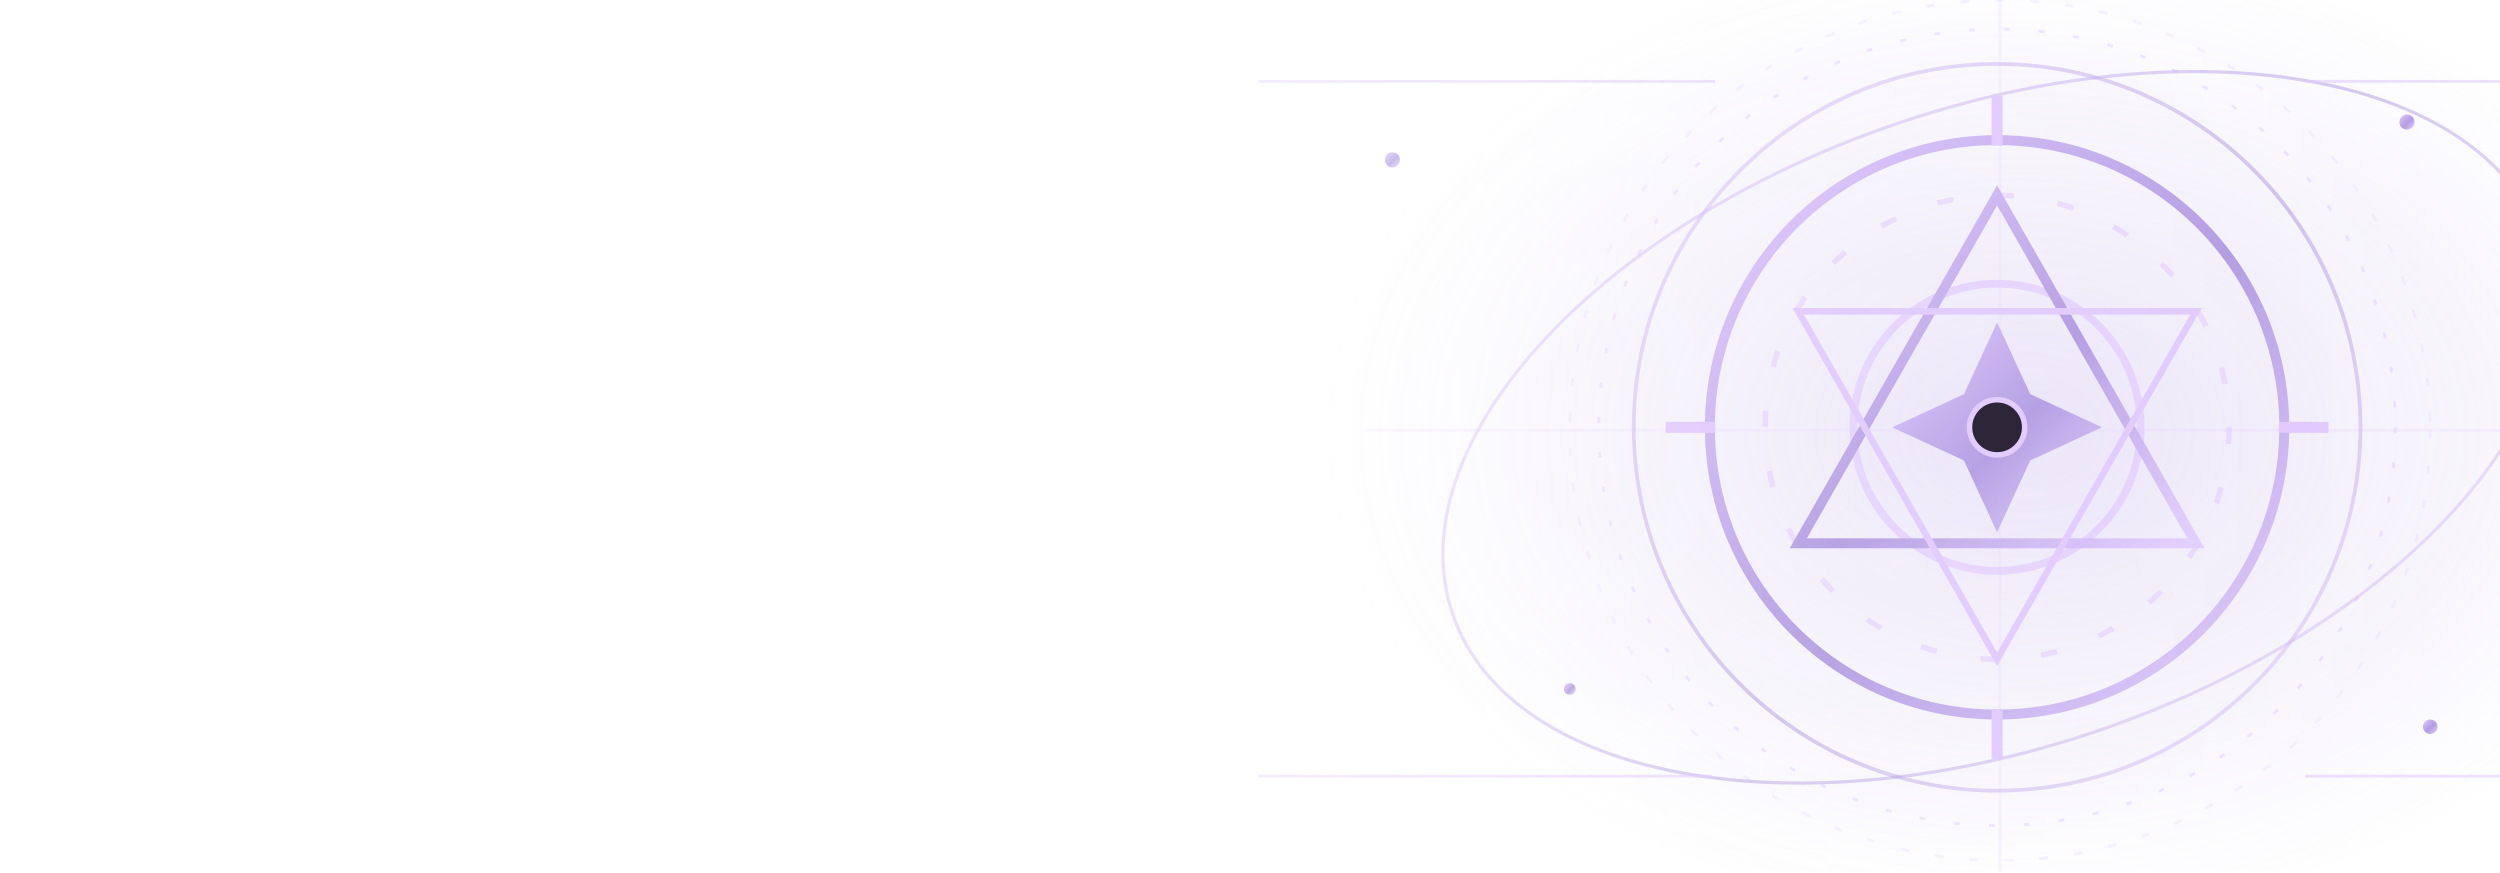
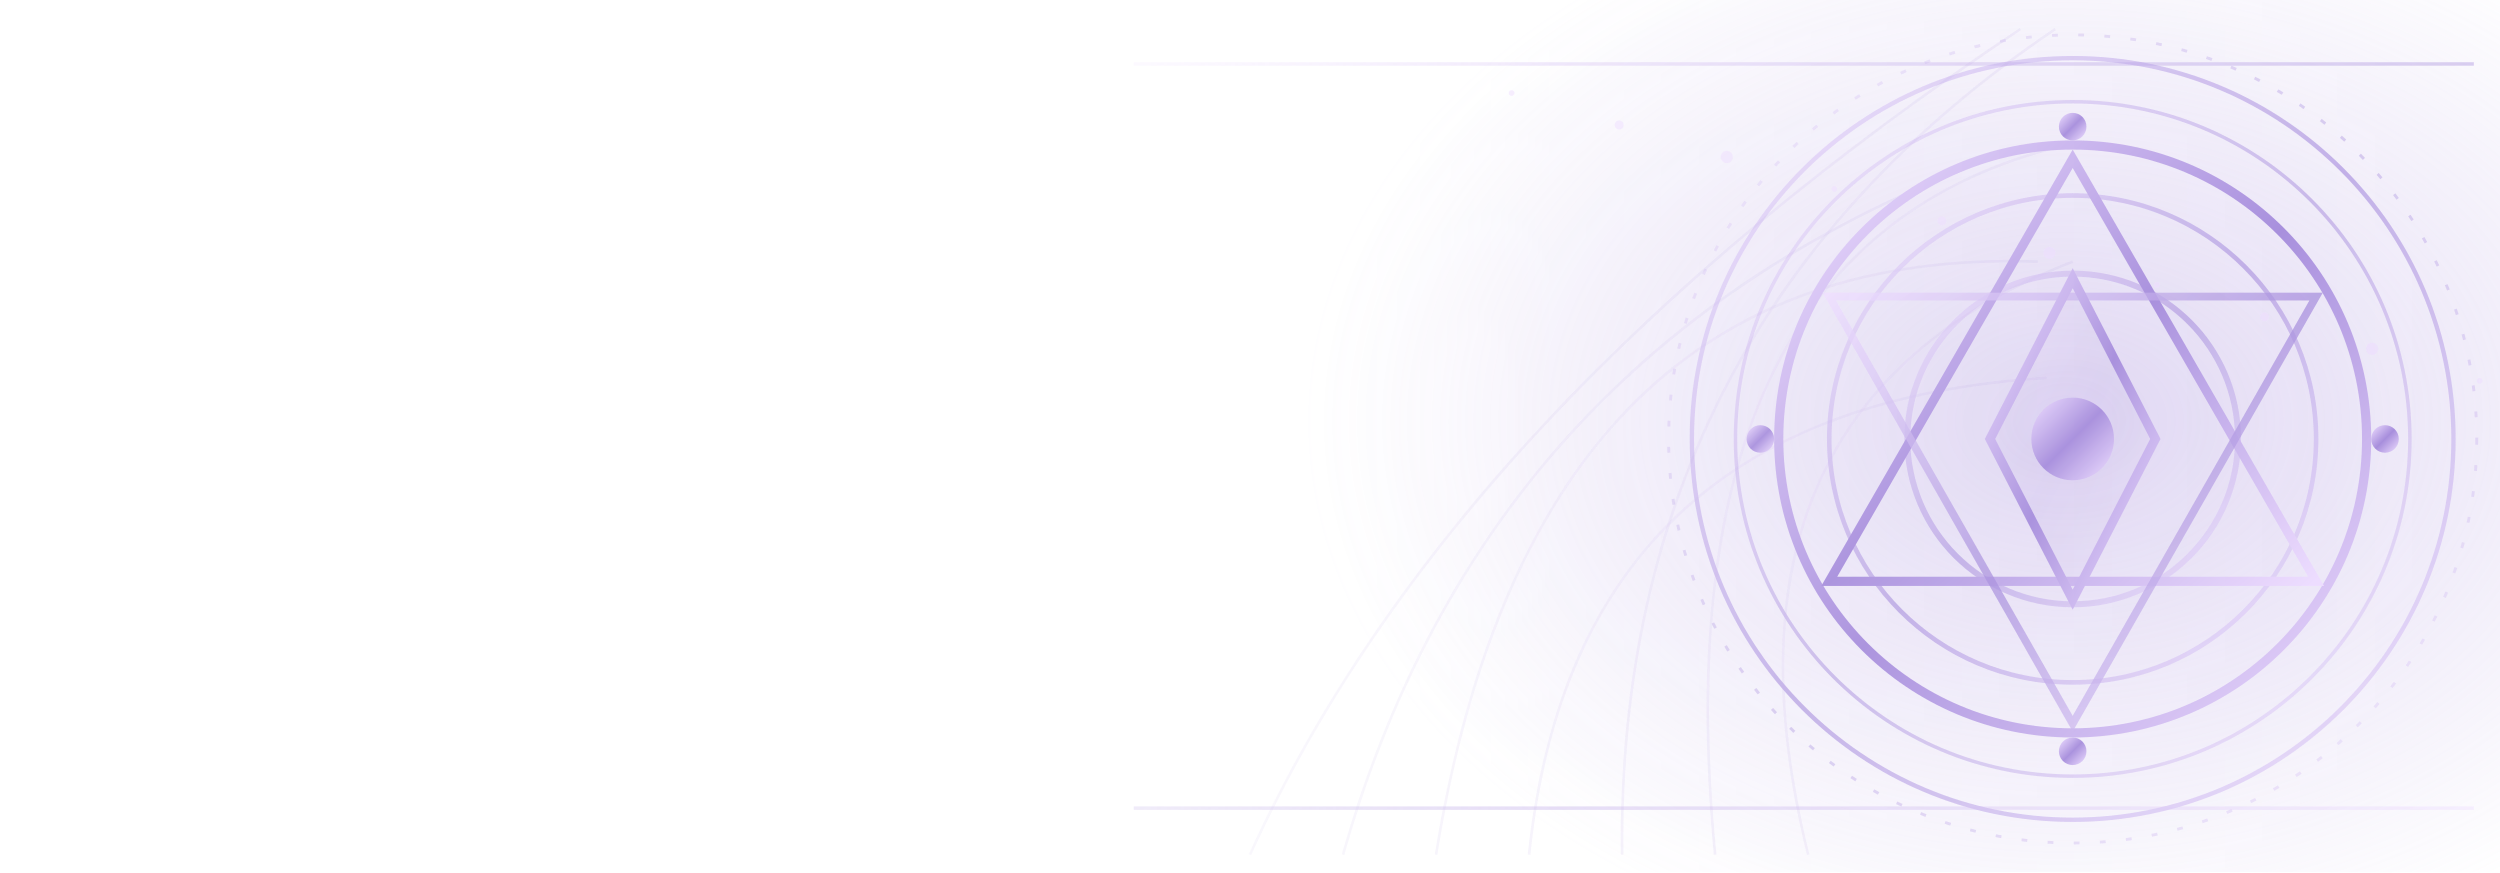
- <svg xmlns="http://www.w3.org/2000/svg" viewBox="0 0 860 300" fill="none">
+ <svg xmlns="http://www.w3.org/2000/svg" viewBox="0 0 860 300" fill="none" aria-hidden="true">
  <defs>
-     <linearGradient id="silver" x1="0" y1="0" x2="1" y2="1">
-       <stop stop-color="#e1c9ff" />
-       <stop offset=".55" stop-color="#b19ae1" />
-       <stop offset="1" stop-color="#e1c9ff" stop-opacity=".85" />
+     <linearGradient id="metal" x1="0" y1="0" x2="1" y2="1">
+       <stop stop-color="#eddcff" />
+       <stop offset=".50" stop-color="#a68ddc" />
+       <stop offset="1" stop-color="#eddcff" />
    </linearGradient>
-     <radialGradient id="glow">
-       <stop stop-color="#b19ae1" stop-opacity=".27" />
-       <stop offset="1" stop-color="#b19ae1" stop-opacity="0" />
+     <radialGradient id="shine">
+       <stop stop-color="#a68ddc" stop-opacity=".36" />
+       <stop offset="1" stop-color="#a68ddc" stop-opacity="0" />
    </radialGradient>
-     <linearGradient id="veil" x1="0" y1="0" x2="0" y2="1">
-       <stop stop-color="#e1c9ff" stop-opacity=".21" />
-       <stop offset="1" stop-color="#25182d" stop-opacity=".28" />
+     <linearGradient id="fade" x1="0" x2="1">
+       <stop stop-color="white" stop-opacity="0" />
+       <stop offset=".33" stop-color="white" stop-opacity=".05" />
+       <stop offset=".62" stop-color="white" stop-opacity=".9" />
+       <stop offset="1" stop-color="white" />
    </linearGradient>
-     <linearGradient id="fog">
-       <stop stop-color="#fff" stop-opacity="0" />
-       <stop offset=".27" stop-color="#fff" stop-opacity=".18" />
-       <stop offset=".68" stop-color="#fff" stop-opacity=".9" />
-       <stop offset="1" stop-color="#fff" />
-     </linearGradient>
-     <mask id="fogmask">
-       <rect width="860" height="300" fill="url(#fog)" />
+     <mask id="f">
+       <rect width="860" height="300" fill="url(#fade)" />
    </mask>
  </defs>
-   <g mask="url(#fogmask)" color="#e1c9ff">
-     <ellipse cx="695" cy="149" rx="240" ry="170" fill="url(#glow)" />
-     <circle cx="688" cy="148" r="148" stroke="currentColor" stroke-dasharray="3 9" fill="none" opacity=".23" />
-     <path d="M470 148H860M688 0V300" stroke="currentColor" opacity=".2" />
-     <circle cx="687" cy="147" r="125" stroke="url(#silver)" stroke-opacity=".56" stroke-width="1.3" />
-     <circle cx="687" cy="147" r="137" stroke="currentColor" stroke-dasharray="2 10" stroke-opacity=".46" fill="none" />
-     <ellipse cx="687" cy="147" rx="198" ry="110" stroke="url(#silver)" stroke-width="1.1" opacity=".52" transform="rotate(-19 687 147)" />
-     <g transform="translate(687 147) scale(1.9)">
-       <circle r="52" stroke="url(#silver)" stroke-width="1.8" fill="none" />
-       <circle r="42" stroke="currentColor" stroke-dasharray="3 8" fill="none" opacity=".55" />
-       <circle r="26" stroke="currentColor" stroke-width="1.4" fill="none" opacity=".75" />
-       <path d="M0-42L36 21H-36Z" stroke="url(#silver)" fill="none" stroke-width="1.8" />
-       <path d="M0 42L-36-21H36Z" stroke="currentColor" fill="none" stroke-width="1.2" />
-       <path d="M0-19L6-6L19 0L6 6L0 19L-6 6L-19 0L-6-6Z" fill="url(#silver)" />
-       <circle r="5" fill="#1e172b" stroke="currentColor" />
-       <path d="M0-60V-51M60 0H51M0 60V51M-60 0H-51" stroke="currentColor" stroke-width="2" />
+   <g mask="url(#f)">
+     <ellipse cx="710" cy="145" rx="260" ry="190" fill="url(#shine)" />
+     <circle cx="713" cy="151" r="131" stroke="url(#metal)" stroke-width="1.5" opacity=".65" />
+     <circle cx="713" cy="151" r="116" stroke="url(#metal)" stroke-width="1.2" opacity=".54" />
+     <circle cx="713" cy="151" r="139" stroke="url(#metal)" stroke-dasharray="2 7" opacity=".40" />
+     <path d="M430 294 Q500 140 695 10" stroke="url(#metal)" stroke-width=".9" opacity=".12" />
+     <path d="M462 294 Q514 112 698 50" stroke="url(#metal)" stroke-width=".9" opacity=".12" />
+     <path d="M494 294 Q528 84 701 90" stroke="url(#metal)" stroke-width=".9" opacity=".12" />
+     <path d="M526 294 Q542 140 704 130" stroke="url(#metal)" stroke-width=".9" opacity=".12" />
+     <path d="M558 294 Q556 112 707 10" stroke="url(#metal)" stroke-width=".9" opacity=".12" />
+     <path d="M590 294 Q570 84 710 50" stroke="url(#metal)" stroke-width=".9" opacity=".12" />
+     <path d="M622 294 Q584 140 713 90" stroke="url(#metal)" stroke-width=".9" opacity=".12" />
+     <g transform="translate(713 151) scale(1.58) translate(-80 -80)">
+       <circle cx="80" cy="80" r="64" stroke="url(#metal)" stroke-width="2" />
+       <circle cx="80" cy="80" r="53" stroke="url(#metal)" opacity=".64" />
+       <circle cx="80" cy="80" r="36" stroke="url(#metal)" stroke-width="1.3" opacity=".6" />
+       <path d="M80 19 133 111 27 111Z" stroke="url(#metal)" stroke-width="2" />
+       <path d="M80 142 27 49 133 49Z" stroke="url(#metal)" stroke-width="1.7" opacity=".74" />
+       <path d="M80 45 98 80 80 115 62 80Z" stroke="url(#metal)" stroke-width="2" fill="url(#metal)" fill-opacity=".12" />
+       <circle cx="80" cy="80" r="9" fill="url(#metal)" />
+       <g fill="url(#metal)">
+         <circle cx="80" cy="12" r="3" />
+         <circle cx="12" cy="80" r="3" />
+         <circle cx="148" cy="80" r="3" />
+         <circle cx="80" cy="148" r="3" />
+       </g>
    </g>
-     <path d="M433 28H590M433 267H589M793 28H860M793 267H860" stroke="currentColor" opacity=".58" />
-     <g fill="url(#silver)">
-       <circle cx="479" cy="55" r="2.6" />
-       <circle cx="540" cy="237" r="2" />
-       <circle cx="828" cy="42" r="2.6" />
-       <circle cx="836" cy="250" r="2.5" />
-     </g>
+     <circle cx="520" cy="32" r="1.0" fill="#eddcff" opacity=".5" />
+     <circle cx="557" cy="43" r="1.55" fill="#eddcff" opacity=".5" />
+     <circle cx="594" cy="54" r="2.1" fill="#eddcff" opacity=".5" />
+     <circle cx="631" cy="65" r="1.0" fill="#eddcff" opacity=".5" />
+     <circle cx="668" cy="76" r="1.55" fill="#eddcff" opacity=".5" />
+     <circle cx="705" cy="87" r="2.1" fill="#eddcff" opacity=".5" />
+     <circle cx="742" cy="98" r="1.0" fill="#eddcff" opacity=".5" />
+     <circle cx="779" cy="109" r="1.55" fill="#eddcff" opacity=".5" />
+     <circle cx="816" cy="120" r="2.1" fill="#eddcff" opacity=".5" />
+     <circle cx="853" cy="131" r="1.0" fill="#eddcff" opacity=".5" />
+     <path d="M390 22H851M390 278H851" stroke="url(#metal)" stroke-width="1.2" opacity=".4" />
+     <path d="M455 151H565M840 151H860" stroke="url(#metal)" stroke-width="1" opacity=".4" />
  </g>
</svg>
